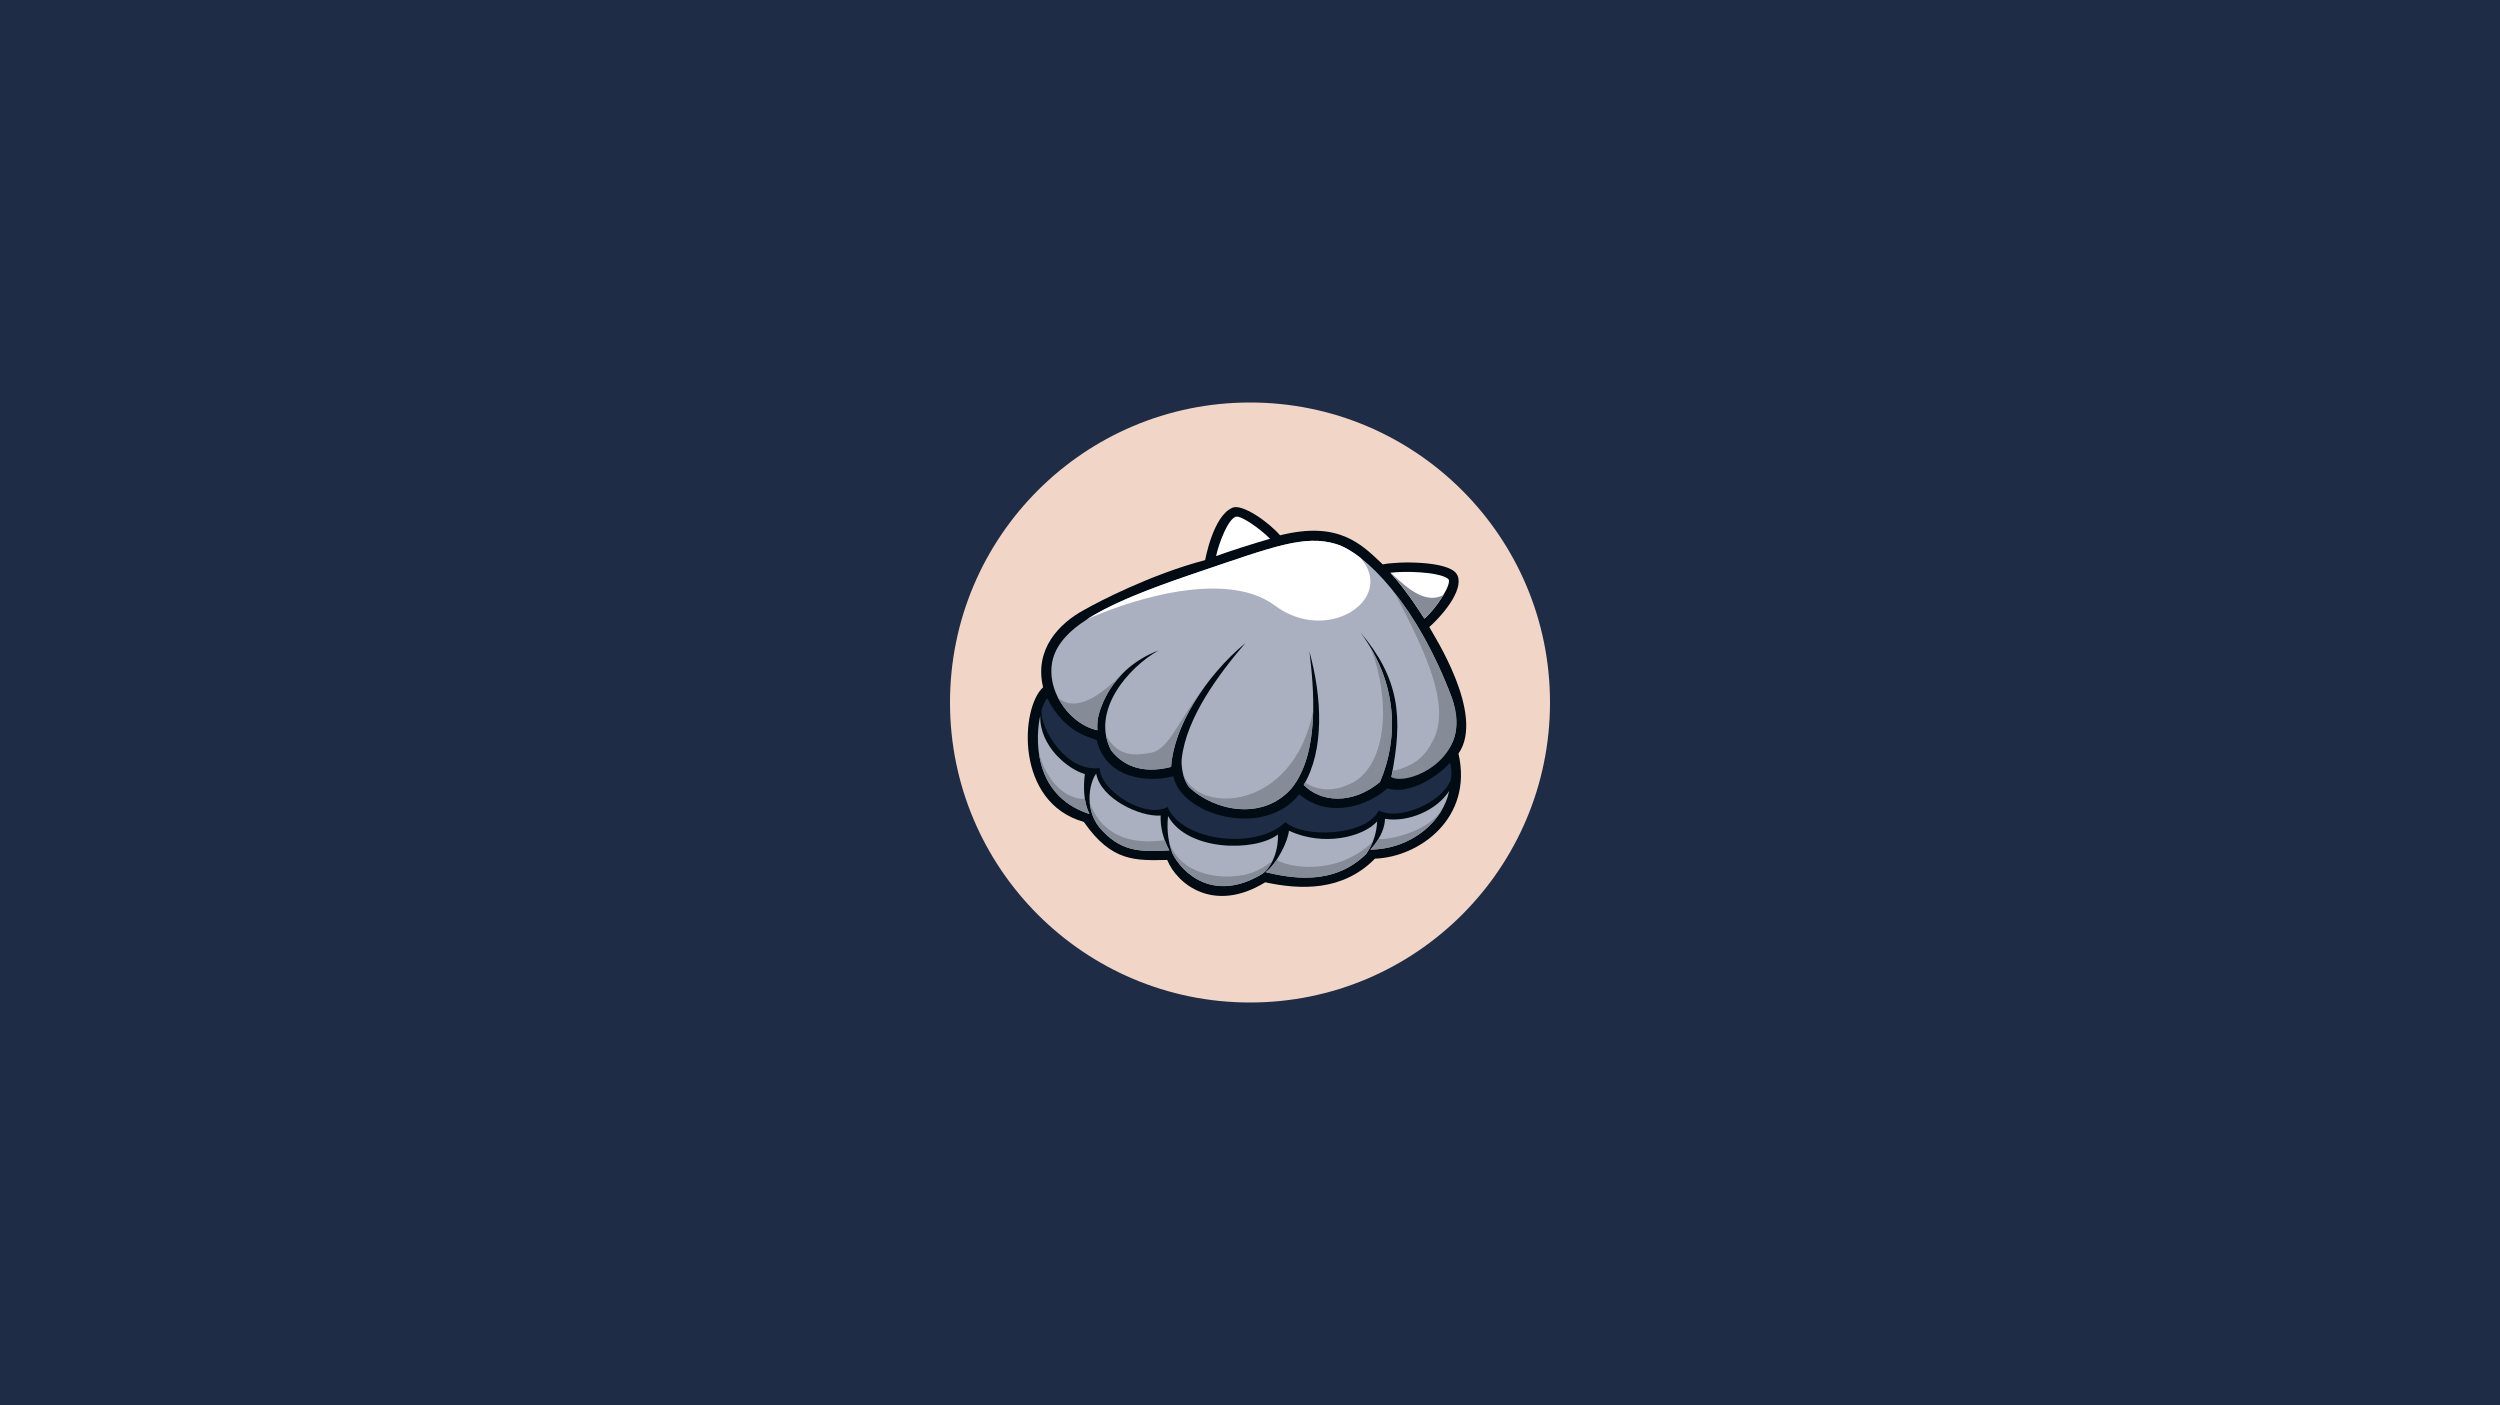
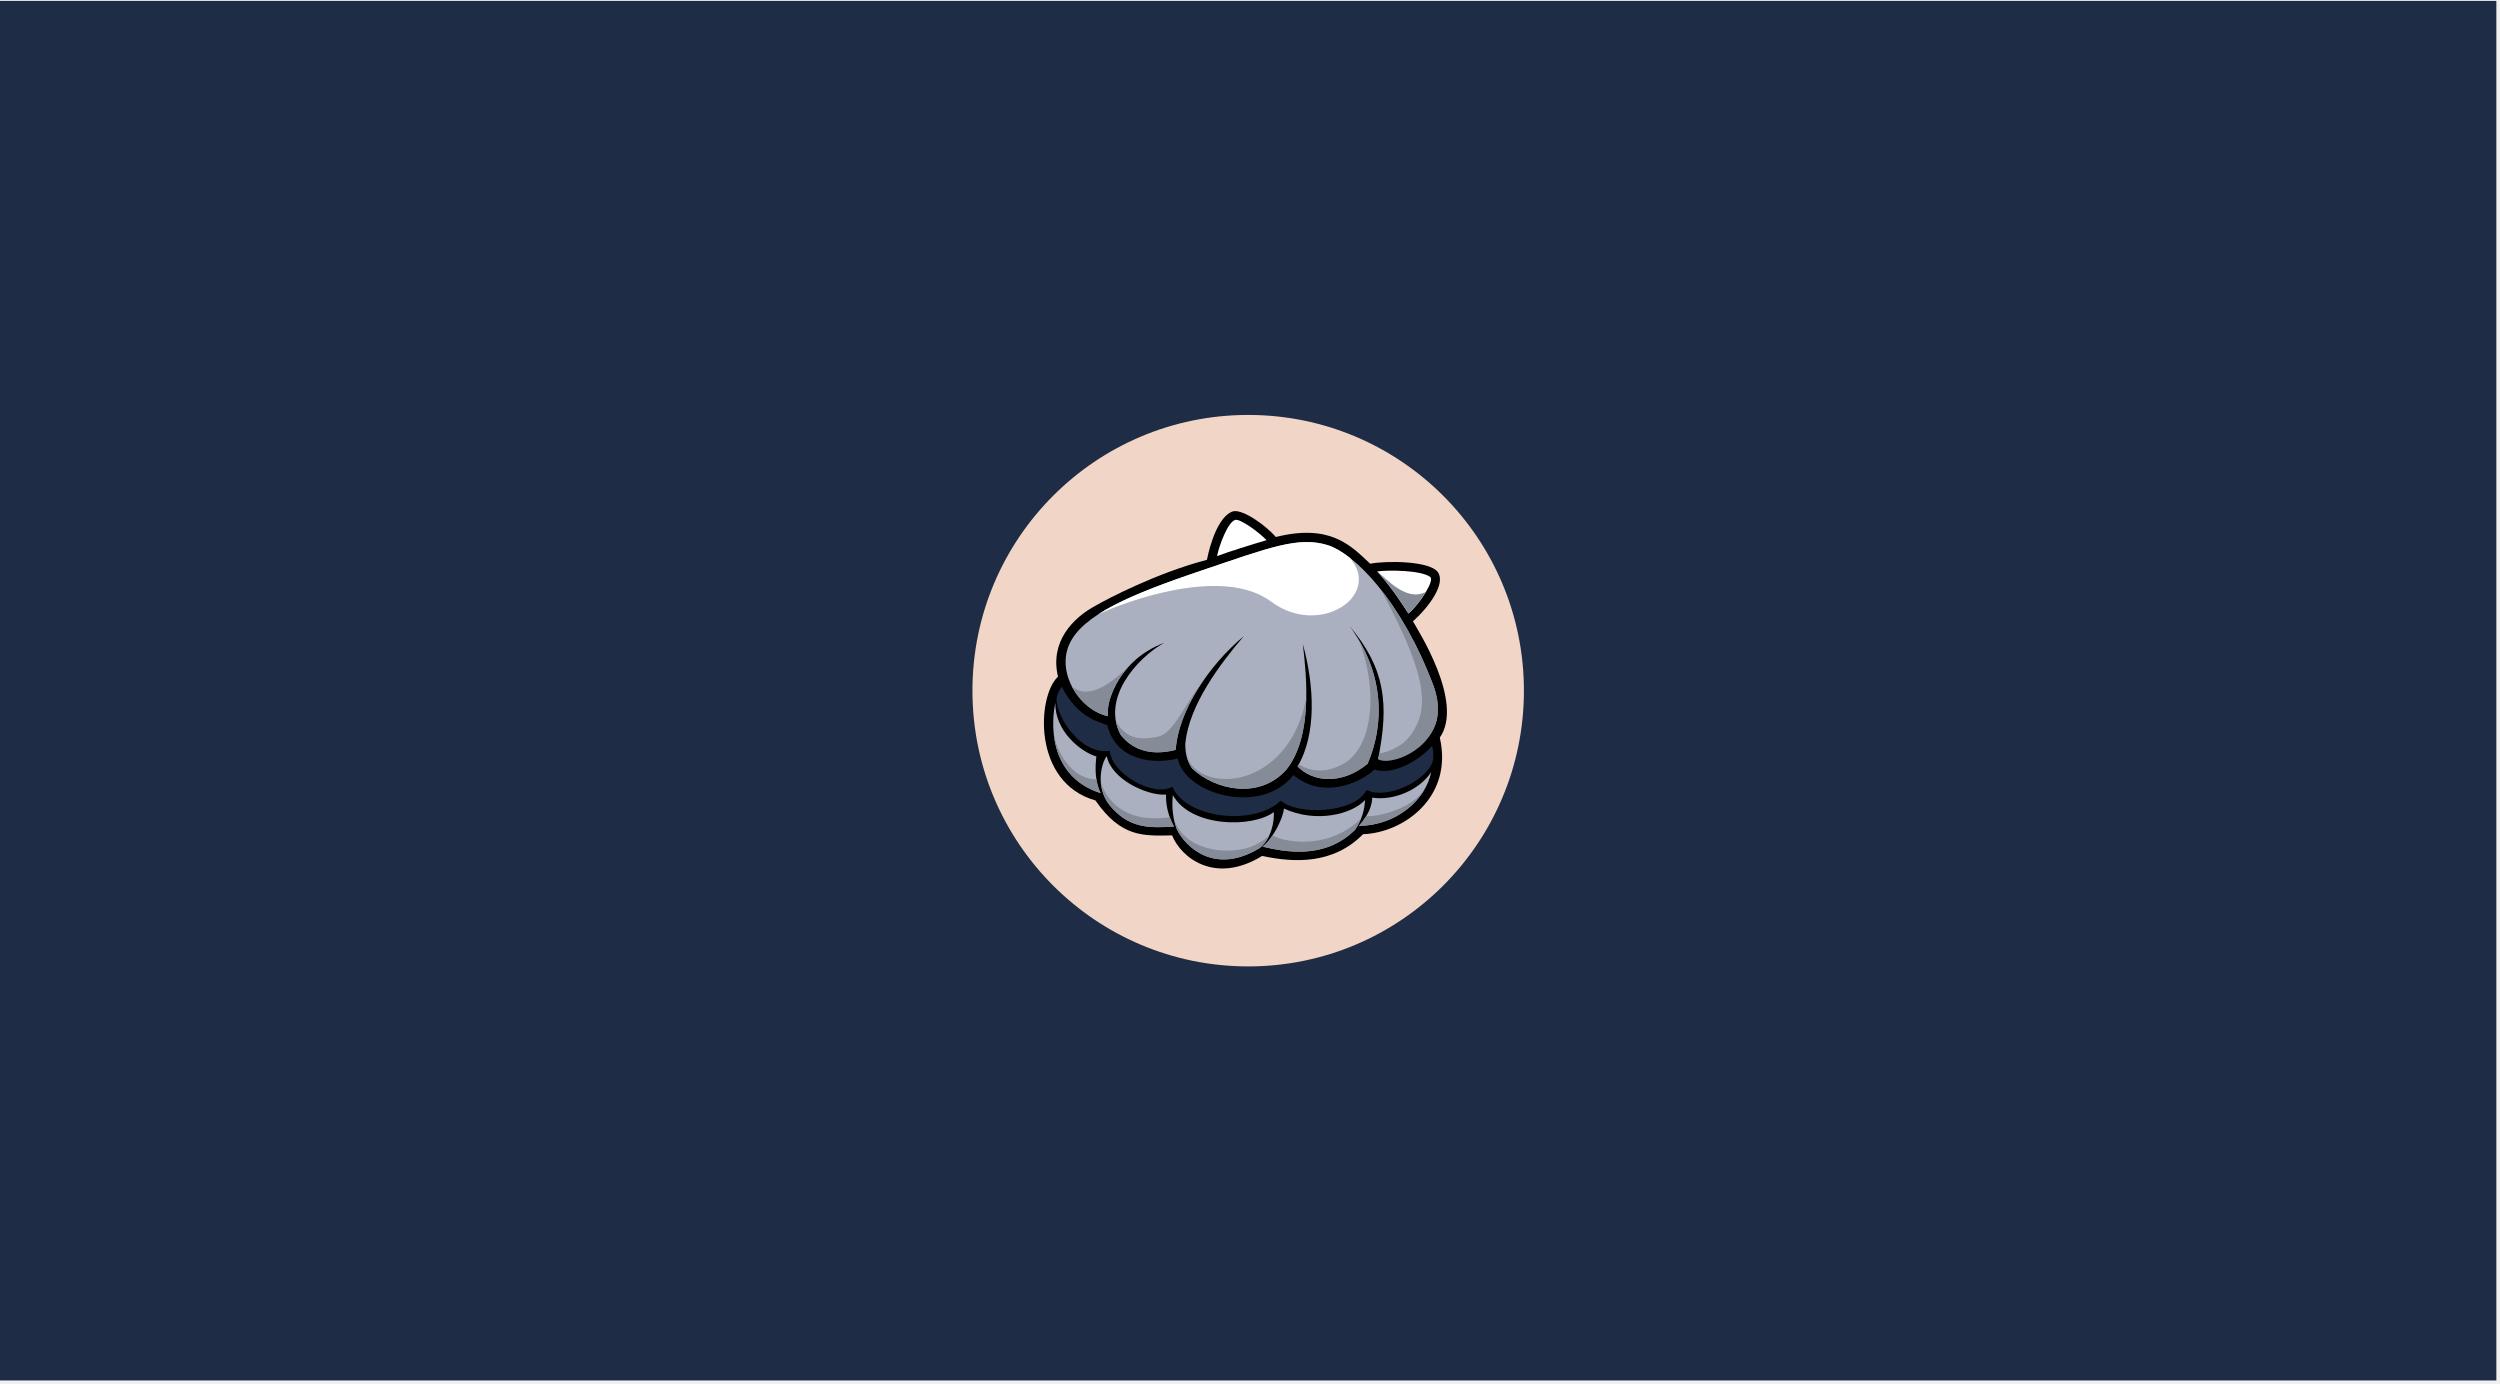
- <svg xmlns="http://www.w3.org/2000/svg" width="500" height="281" viewBox="0 0 500 281" fill="none">
-   <rect width="500" height="281" fill="#1E2D45" />
-   <g clip-path="url(#clip0_486_19924)">
-     <path d="M250 200.5C283.137 200.5 310 173.637 310 140.5C310 107.363 283.137 80.5 250 80.5C216.863 80.5 190 107.363 190 140.5C190 173.637 216.863 200.5 250 200.5Z" fill="#F1D6C8" />
-     <path d="M285.855 125.408C289.364 122.27 293.055 117.202 291.267 114.702C289.479 112.202 279.866 112.207 276.547 112.877C272.239 108.801 267.774 104.138 256.01 107.06C253.684 104.362 248.414 100.687 246.482 101.551C242.609 103.161 241.03 112.021 241.03 112.021C230.135 114.878 219.446 120.473 216.814 121.989C211.895 124.635 206.793 129.809 208.617 137.455C204.063 141.63 202.99 160.512 216.763 164.383C222.365 172.463 227.207 172.099 233.44 171.988C235.383 176.791 242.743 182.783 253.043 176.458C260.023 177.968 268.497 178.327 274.991 171.731C283.831 171.424 294.669 163.662 291.695 150.713C297.106 143.001 286.726 127.019 285.856 125.408H285.855Z" fill="#010B13" />
-     <path d="M273.528 170.502C273.456 170.576 273.382 170.651 273.308 170.726C273.382 170.652 273.455 170.578 273.528 170.502Z" fill="white" />
-     <path d="M290.351 139.499C283.253 120.694 272.985 110.57 267.254 108.818C260.928 106.87 254.563 109.382 239.955 114.318C224.47 119.55 213.846 124.009 211.028 130.508C208.305 136.788 213.34 144.718 219.488 146.051C219.391 145.176 219.545 143.925 219.577 143.725C219.747 142.664 221.707 133.894 231.719 130.086C225.671 133.476 218.076 142.2 222.234 150.084C224.413 152.859 228.125 154.95 234.221 153.382C234.757 145.264 241.079 135.289 249.065 128.619C243.752 134.84 237.255 143.512 236.338 151.781C236.265 152.427 236.247 155.371 237.845 157.469C242.914 162.204 252.458 164.196 258.255 157.738C264.097 150.557 262.72 137.264 261.885 130.327C264.45 139.57 264.87 150.046 260.747 156.987C264.125 160.44 270.345 161.023 275.983 156.416C279.724 147.729 279.646 136.621 272.034 126.409C279.893 135.716 280.671 143.425 278.263 155.41C285.546 153.441 294.094 151.325 290.352 139.498L290.351 139.499Z" fill="#ABB0C0" />
-     <path d="M216.969 154.819C213.508 153.81 207.878 149.203 208.046 143.127C207.234 146.696 206.083 158.969 217.889 162.803C216.658 160.259 216.667 157.282 216.969 154.819Z" fill="#ABB0C0" />
-     <path d="M232.125 163.111C227.908 163.405 220.136 159.684 219.24 154.737C218.101 156.108 216.661 161.364 219.833 165.421C223.96 170.351 227.998 170.44 233.863 170.076C232.509 167.57 232.058 165.198 232.126 163.111L232.125 163.111Z" fill="#ABB0C0" />
-     <path d="M275.423 164.298C275.423 164.298 275.423 164.296 275.423 164.295C272.571 167.412 264.734 169.365 257.776 166.144C257.662 168.085 255.469 172.653 253.136 174.439C257.68 175.496 266.529 177.434 273.249 170.783C274.783 168.539 275.348 166.272 275.424 164.297L275.423 164.298Z" fill="#ABB0C0" />
-     <path d="M233.605 163.212C233.288 166.43 233.779 168.76 234.479 170.655C236.317 174.484 242.714 180.75 252.527 174.724C255.045 172.589 255.657 169.236 255.593 166.9C250.951 170.42 237.475 170.268 233.605 163.212Z" fill="#ABB0C0" />
-     <path d="M276.996 163.772V163.773C276.958 165.116 276.483 167.237 274.088 169.924C282.429 169.817 288.691 164.107 289.826 158.199C287.331 162.102 281.554 164.521 276.996 163.772Z" fill="#ABB0C0" />
-     <path d="M234.31 170.174C234.297 170.133 234.283 170.093 234.27 170.052C234.283 170.093 234.297 170.134 234.31 170.174Z" fill="#717071" />
-     <path d="M252.527 174.724C253.405 174.185 253.92 173.305 254.355 172.455C253.904 173.283 253.307 174.063 252.527 174.724Z" fill="#717071" />
-     <path d="M207.731 150.261C208.309 154.988 210.69 160.465 217.889 162.803C217.427 161.848 217.14 160.832 216.977 159.805C211.112 159.702 208.348 153.145 207.73 150.262L207.731 150.261Z" fill="#858B97" />
-     <path d="M217.947 160.571C218.092 162.175 218.631 163.884 219.833 165.421C223.96 170.351 227.998 170.44 233.863 170.076C233.491 169.388 233.189 168.71 232.946 168.045C222.266 169.478 219.142 163.637 217.948 160.571L217.947 160.571Z" fill="#858B97" />
-     <path d="M254.355 172.455C254.401 172.364 254.448 172.272 254.493 172.182C252.09 174 249.614 175.51 244.299 175.281C237.852 174.769 234.771 171.512 233.812 168.32C233.85 168.511 233.893 168.697 233.937 168.88C233.947 168.924 233.958 168.968 233.969 169.012C234.06 169.373 234.161 169.719 234.269 170.051C234.282 170.092 234.296 170.133 234.309 170.173C234.364 170.336 234.42 170.497 234.478 170.654C236.316 174.483 242.713 180.749 252.526 174.723C253.306 174.062 253.903 173.283 254.354 172.454L254.355 172.455Z" fill="#858B97" />
-     <path d="M273.249 170.784C273.813 169.958 274.246 169.129 274.572 168.312C267.211 175.474 257.448 173.352 255.315 171.978C254.649 172.97 253.9 173.854 253.136 174.44C257.68 175.497 266.528 177.434 273.249 170.784Z" fill="#858B97" />
-     <path d="M275.683 167.8C275.281 168.46 274.76 169.17 274.087 169.924C280.9 169.836 286.323 166.011 288.701 161.394C286.125 166.255 277.933 168.031 275.683 167.799V167.8Z" fill="#858B97" />
-     <path d="M209.447 139.629C208.576 140.772 208.302 142.11 208.302 142.11C208.08 145.798 213.269 154.469 219.905 153.609C220.187 158.458 229.31 163.797 233.508 161.405C236.408 168.291 251.247 170.07 257.088 164.418C260.62 167.664 273.167 167.278 275.763 162.093C279.753 164.245 288.476 160.521 290.154 155.939C290.508 154.216 290.005 152.502 290.005 152.502C288.199 154.724 282.161 159.175 277.489 157.667C273.986 160.879 265.986 164.057 259.852 158.861C252.789 167.835 236.166 163.019 234.676 155.25C230.026 156.498 221.287 156.079 219.336 147.994C217.893 147.389 212.892 146.549 209.447 139.629Z" fill="#1E2D45" />
-     <path d="M243.216 111.218C245.725 110.271 250.928 108.641 254.003 107.751C252.22 105.91 248.305 103.091 247.199 103.334C245.61 103.773 243.77 108.622 243.216 111.218Z" fill="white" />
-     <path d="M278.078 114.553C281.559 118.367 284.312 122.88 284.875 123.716C287.291 121.677 290.635 116.506 289.606 115.748C287.608 114.277 280.548 114.207 278.078 114.553Z" fill="white" />
-     <path d="M238.872 114.685C238.683 114.75 238.493 114.815 238.305 114.879C238.212 114.911 238.118 114.943 238.025 114.975C237.837 115.04 237.65 115.104 237.463 115.169C237.378 115.198 237.293 115.227 237.209 115.256C236.945 115.347 236.682 115.438 236.422 115.529C236.413 115.533 236.404 115.535 236.395 115.539C236.14 115.628 235.887 115.716 235.635 115.805C235.553 115.834 235.471 115.863 235.389 115.892C235.208 115.956 235.028 116.019 234.849 116.083C234.761 116.114 234.674 116.146 234.585 116.177C234.405 116.242 234.224 116.306 234.045 116.37C233.968 116.398 233.89 116.425 233.814 116.453C233.31 116.634 232.812 116.816 232.322 116.997C232.246 117.025 232.172 117.052 232.097 117.08C231.925 117.143 231.754 117.207 231.584 117.271C231.501 117.301 231.418 117.333 231.335 117.363C231.165 117.428 230.995 117.491 230.826 117.555C230.754 117.583 230.682 117.61 230.61 117.637C230.372 117.727 230.135 117.818 229.901 117.908H229.9C229.667 117.997 229.436 118.087 229.207 118.177C229.138 118.203 229.071 118.23 229.003 118.256C228.839 118.321 228.676 118.385 228.513 118.45C228.438 118.48 228.363 118.51 228.287 118.54C228.126 118.604 227.966 118.668 227.807 118.733C227.741 118.76 227.674 118.787 227.608 118.814C227.163 118.994 226.727 119.175 226.298 119.355C226.236 119.381 226.175 119.407 226.114 119.433C225.959 119.498 225.806 119.564 225.653 119.629C225.585 119.658 225.516 119.688 225.448 119.718C225.296 119.783 225.144 119.849 224.995 119.915C224.936 119.94 224.877 119.966 224.818 119.992C224.406 120.174 224.001 120.356 223.605 120.538C223.548 120.564 223.492 120.591 223.435 120.617C223.293 120.683 223.151 120.748 223.011 120.815C222.948 120.844 222.885 120.874 222.822 120.904C222.682 120.971 222.544 121.037 222.406 121.103C222.352 121.13 222.297 121.156 222.243 121.182C221.865 121.366 221.495 121.551 221.133 121.736C221.082 121.762 221.031 121.789 220.98 121.815C220.85 121.882 220.72 121.95 220.592 122.017C220.535 122.047 220.478 122.077 220.421 122.107C220.294 122.175 220.167 122.243 220.041 122.311C219.993 122.337 219.944 122.363 219.896 122.389C219.554 122.576 219.219 122.765 218.893 122.954C218.846 122.982 218.8 123.009 218.753 123.036C218.637 123.105 218.52 123.173 218.406 123.242C218.355 123.273 218.304 123.304 218.254 123.334C218.139 123.404 218.025 123.474 217.912 123.544C217.869 123.57 217.826 123.597 217.784 123.623C217.63 123.72 217.478 123.817 217.328 123.914C223.49 121.01 244.495 113.282 255.011 121.129C265.527 128.976 279.301 119.801 272.07 111.541C270.274 110.147 268.632 109.24 267.253 108.818C260.927 106.87 254.563 109.383 239.955 114.318C239.68 114.411 239.408 114.503 239.136 114.596C239.048 114.626 238.961 114.655 238.872 114.685Z" fill="white" />
-     <path d="M241.695 136.319C235.536 144.072 233.938 149.877 230.161 150.561C227.149 151.106 223.539 151.476 221.188 147.036C221.364 148.057 221.702 149.078 222.233 150.085C224.412 152.86 228.124 154.951 234.22 153.383C234.575 148.01 237.465 141.823 241.695 136.319Z" fill="#858B97" />
-     <path d="M236.587 154.685C236.807 155.611 237.19 156.611 237.844 157.47C242.913 162.206 252.456 164.198 258.254 157.739C261.53 153.712 262.535 147.764 262.64 142.091C258.791 162.175 239.515 163.148 236.587 154.685Z" fill="#858B97" />
-     <path d="M276.406 155.371C276.474 155.195 276.542 155.02 276.607 154.841C276.646 154.734 276.683 154.625 276.721 154.517C276.777 154.358 276.833 154.197 276.887 154.036C276.926 153.919 276.963 153.801 277.001 153.682C277.05 153.529 277.099 153.374 277.146 153.22C277.183 153.096 277.219 152.971 277.255 152.847C277.299 152.696 277.341 152.545 277.381 152.393C277.416 152.265 277.45 152.135 277.484 152.005C277.522 151.857 277.558 151.708 277.594 151.559C277.626 151.425 277.658 151.291 277.688 151.156C277.721 151.01 277.752 150.862 277.783 150.715C277.812 150.577 277.841 150.439 277.868 150.3C277.896 150.157 277.92 150.013 277.946 149.87C277.972 149.724 277.999 149.58 278.023 149.435C278.043 149.311 278.059 149.186 278.078 149.063C278.129 148.722 278.174 148.379 278.213 148.035C278.223 147.939 278.236 147.844 278.246 147.748C278.265 147.567 278.28 147.385 278.295 147.203C278.304 147.093 278.314 146.984 278.323 146.873C278.336 146.692 278.346 146.508 278.356 146.326C278.362 146.216 278.368 146.106 278.373 145.996C278.381 145.81 278.386 145.624 278.39 145.437C278.393 145.33 278.395 145.223 278.397 145.115C278.399 144.924 278.399 144.732 278.397 144.54C278.396 144.439 278.395 144.337 278.393 144.235C278.389 144.036 278.384 143.838 278.375 143.639C278.371 143.546 278.367 143.454 278.362 143.362C278.351 143.152 278.34 142.941 278.325 142.73C278.319 142.657 278.313 142.584 278.307 142.511C278.288 142.28 278.269 142.049 278.245 141.818C278.242 141.792 278.239 141.765 278.236 141.739C278.115 140.612 277.927 139.476 277.665 138.337C277.663 138.327 277.661 138.317 277.659 138.308C277.599 138.048 277.534 137.787 277.466 137.526C277.455 137.483 277.444 137.44 277.433 137.397C277.367 137.148 277.296 136.9 277.224 136.652C277.208 136.598 277.193 136.543 277.176 136.489C277.103 136.244 277.026 135.999 276.945 135.754C276.927 135.699 276.909 135.644 276.891 135.59C276.808 135.341 276.722 135.092 276.631 134.843C276.614 134.798 276.598 134.753 276.581 134.708C276.485 134.448 276.386 134.188 276.282 133.929C276.274 133.907 276.264 133.886 276.256 133.864C275.671 132.412 274.957 130.961 274.106 129.521C278.245 140.109 277.373 152.903 270.485 156.551C267.976 157.879 264.459 158.694 261.014 156.522C261.013 156.521 261.012 156.521 261.01 156.521C260.924 156.678 260.837 156.835 260.746 156.989C264.125 160.441 270.344 161.024 275.983 156.418C276.094 156.159 276.201 155.899 276.306 155.636C276.34 155.548 276.373 155.459 276.407 155.371H276.406Z" fill="#858B97" />
-     <path d="M290.351 139.499C286.985 130.581 282.906 123.617 278.936 118.571C285.826 131.637 289.707 140.894 286.895 147.482C285.816 149.722 284.347 152.704 279.179 154.051C279.089 154.079 278.673 154.047 278.595 154.083C278.52 154.488 278.345 154.994 278.261 155.409C281.285 157.298 295.036 151.863 290.351 139.498V139.499Z" fill="#858B97" />
-     <path d="M288.687 118.995C284.385 121.298 279.941 115.96 278.078 114.553C281.559 118.367 284.313 122.88 284.875 123.716C286.147 122.643 287.674 120.703 288.687 118.995Z" fill="#858B97" />
-     <path d="M224.499 134.725C218.47 140.82 214.393 141.918 211.614 139.551C213.253 142.759 216.212 145.342 219.487 146.052C219.389 145.176 219.544 143.926 219.576 143.726C219.693 142.996 220.655 138.624 224.499 134.725Z" fill="#858B97" />
+ <svg xmlns="http://www.w3.org/2000/svg" width="544" height="301" viewBox="0 0 544 301" fill="none">
+   <rect width="543.208" height="300.194" transform="translate(0 0.194092)" fill="#1E2D45" />
+   <g clip-path="url(#clip0_485_19539)">
+     <path d="M271.604 210.291C304.741 210.291 331.604 183.428 331.604 150.291C331.604 117.154 304.741 90.291 271.604 90.291C238.467 90.291 211.604 117.154 211.604 150.291C211.604 183.428 238.467 210.291 271.604 210.291Z" fill="#F1D6C8" />
+     <path d="M307.46 135.199C310.968 132.061 314.66 126.993 312.871 124.493C311.083 121.993 301.47 121.998 298.151 122.668C293.843 118.592 289.378 113.929 277.614 116.851C275.288 114.153 270.018 110.478 268.086 111.342C264.213 112.952 262.634 121.812 262.634 121.812C251.739 124.669 241.05 130.264 238.418 131.78C233.499 134.426 228.397 139.6 230.221 147.246C225.668 151.421 224.594 170.303 238.367 174.174C243.97 182.254 248.811 181.89 255.044 181.779C256.988 186.582 264.347 192.574 274.647 186.249C281.627 187.759 290.101 188.118 296.595 181.522C305.435 181.215 316.273 173.453 313.299 160.505C318.71 152.792 308.33 136.81 307.46 135.199H307.46Z" fill="black" />
+     <path d="M295.132 180.293C295.061 180.367 294.986 180.442 294.912 180.517C294.986 180.443 295.059 180.369 295.132 180.293Z" fill="white" />
+     <path d="M311.955 149.29C304.858 130.485 294.589 120.361 288.858 118.609C282.532 116.661 276.168 119.173 261.559 124.109C246.074 129.341 235.45 133.8 232.632 140.299C229.909 146.579 234.944 154.509 241.092 155.842C240.995 154.967 241.149 153.716 241.181 153.516C241.351 152.455 243.312 143.685 253.323 139.877C247.275 143.267 239.68 151.991 243.838 159.875C246.017 162.65 249.73 164.741 255.826 163.173C256.361 155.055 262.683 145.08 270.669 138.41C265.356 144.631 258.86 153.303 257.942 161.572C257.869 162.218 257.851 165.162 259.449 167.26C264.518 171.995 274.062 173.987 279.86 167.529C285.701 160.348 284.324 147.055 283.489 140.118C286.054 149.361 286.474 159.837 282.351 166.778C285.73 170.231 291.949 170.814 297.587 166.207C301.328 157.52 301.25 146.412 293.638 136.2C301.497 145.507 302.275 153.216 299.867 165.201C307.15 163.232 315.698 161.116 311.956 149.289L311.955 149.29Z" fill="#ABB0C0" />
+     <path d="M238.573 164.61C235.112 163.601 229.482 158.994 229.65 152.918C228.838 156.488 227.687 168.76 239.493 172.594C238.263 170.05 238.271 167.073 238.573 164.61Z" fill="#ABB0C0" />
+     <path d="M253.729 172.902C249.512 173.196 241.74 169.475 240.845 164.528C239.705 165.899 238.265 171.155 241.437 175.212C245.564 180.142 249.602 180.231 255.467 179.867C254.113 177.361 253.662 174.989 253.73 172.902L253.729 172.902Z" fill="#ABB0C0" />
+     <path d="M297.027 174.089C297.027 174.089 297.027 174.087 297.027 174.086C294.175 177.203 286.338 179.156 279.38 175.935C279.266 177.877 277.073 182.444 274.74 184.23C279.284 185.287 288.133 187.225 294.853 180.574C296.387 178.33 296.952 176.063 297.028 174.088L297.027 174.089Z" fill="#ABB0C0" />
+     <path d="M255.209 173.003C254.892 176.221 255.384 178.551 256.083 180.446C257.921 184.275 264.318 190.541 274.131 184.515C276.649 182.38 277.261 179.027 277.197 176.691C272.555 180.211 259.079 180.059 255.209 173.003Z" fill="#ABB0C0" />
+     <path d="M298.6 173.563V173.564C298.562 174.907 298.087 177.028 295.692 179.715C304.033 179.608 310.295 173.898 311.43 167.99C308.935 171.893 303.159 174.312 298.6 173.563Z" fill="#ABB0C0" />
+     <path d="M255.914 179.965C255.901 179.925 255.887 179.884 255.874 179.843C255.887 179.884 255.901 179.925 255.914 179.965Z" fill="#717071" />
+     <path d="M274.131 184.515C275.009 183.976 275.525 183.096 275.959 182.246C275.508 183.074 274.911 183.854 274.131 184.515Z" fill="#717071" />
+     <path d="M229.335 160.052C229.913 164.779 232.294 170.256 239.493 172.594C239.031 171.639 238.744 170.623 238.581 169.596C232.716 169.493 229.952 162.936 229.335 160.053L229.335 160.052Z" fill="#858B97" />
+     <path d="M239.551 170.362C239.696 171.966 240.235 173.675 241.437 175.212C245.564 180.142 249.602 180.231 255.467 179.867C255.095 179.179 254.794 178.501 254.55 177.836C243.87 179.269 240.746 173.428 239.552 170.362L239.551 170.362Z" fill="#858B97" />
+     <path d="M275.959 182.246C276.005 182.155 276.052 182.063 276.097 181.973C273.694 183.791 271.218 185.301 265.903 185.072C259.456 184.56 256.375 181.303 255.416 178.111C255.454 178.302 255.497 178.488 255.541 178.671C255.551 178.715 255.562 178.759 255.573 178.803C255.664 179.164 255.765 179.51 255.873 179.842C255.886 179.883 255.9 179.924 255.913 179.964C255.968 180.127 256.024 180.288 256.082 180.445C257.92 184.274 264.317 190.54 274.13 184.514C274.91 183.853 275.507 183.074 275.958 182.245L275.959 182.246Z" fill="#858B97" />
+     <path d="M294.853 180.575C295.417 179.749 295.85 178.92 296.176 178.103C288.816 185.265 279.053 183.143 276.919 181.769C276.253 182.761 275.504 183.645 274.74 184.231C279.284 185.288 288.132 187.225 294.853 180.575Z" fill="#858B97" />
+     <path d="M297.288 177.591C296.885 178.251 296.364 178.961 295.691 179.715C302.504 179.627 307.927 175.802 310.306 171.185C307.729 176.046 299.537 177.823 297.288 177.59V177.591Z" fill="#858B97" />
+     <path d="M231.051 149.42C230.18 150.563 229.906 151.901 229.906 151.901C229.685 155.589 234.874 164.26 241.509 163.4C241.791 168.249 250.914 173.588 255.112 171.196C258.012 178.082 272.851 179.861 278.692 174.209C282.224 177.455 294.771 177.069 297.367 171.884C301.357 174.036 310.08 170.312 311.758 165.73C312.112 164.007 311.609 162.293 311.609 162.293C309.803 164.515 303.765 168.966 299.093 167.458C295.59 170.67 287.59 173.848 281.456 168.652C274.393 177.626 257.77 172.81 256.28 165.041C251.63 166.29 242.891 165.87 240.94 157.785C239.497 157.18 234.496 156.34 231.051 149.42Z" fill="#1E2D45" />
+     <path d="M264.82 121.009C267.329 120.062 272.532 118.432 275.607 117.542C273.824 115.701 269.909 112.882 268.803 113.125C267.214 113.564 265.374 118.413 264.82 121.009Z" fill="white" />
+     <path d="M299.682 124.344C303.163 128.158 305.916 132.671 306.479 133.507C308.895 131.468 312.239 126.297 311.21 125.539C309.212 124.068 302.152 123.998 299.682 124.344Z" fill="white" />
+     <path d="M260.476 124.476C260.287 124.541 260.098 124.606 259.909 124.67C259.816 124.702 259.722 124.734 259.629 124.766C259.441 124.831 259.254 124.895 259.067 124.96C258.982 124.989 258.897 125.018 258.813 125.047C258.549 125.138 258.286 125.229 258.026 125.32C258.017 125.324 258.008 125.326 257.999 125.33C257.744 125.419 257.491 125.507 257.239 125.596C257.157 125.625 257.075 125.654 256.993 125.683C256.812 125.747 256.632 125.81 256.453 125.874C256.365 125.905 256.278 125.937 256.189 125.968C256.009 126.033 255.828 126.097 255.649 126.161C255.572 126.189 255.495 126.216 255.418 126.244C254.914 126.425 254.416 126.607 253.926 126.788C253.85 126.816 253.776 126.843 253.701 126.871C253.529 126.934 253.358 126.998 253.188 127.062C253.105 127.092 253.022 127.124 252.939 127.154C252.769 127.219 252.599 127.282 252.43 127.346C252.358 127.374 252.286 127.401 252.214 127.428C251.976 127.518 251.739 127.609 251.505 127.699H251.504C251.271 127.788 251.04 127.878 250.811 127.968C250.743 127.994 250.675 128.021 250.607 128.047C250.443 128.112 250.28 128.176 250.117 128.241C250.042 128.271 249.967 128.301 249.891 128.331C249.73 128.395 249.57 128.459 249.411 128.524C249.345 128.551 249.278 128.578 249.212 128.605C248.767 128.785 248.331 128.966 247.902 129.146C247.84 129.172 247.779 129.198 247.718 129.224C247.563 129.289 247.41 129.355 247.258 129.42C247.189 129.449 247.12 129.479 247.052 129.509C246.9 129.574 246.748 129.64 246.599 129.706C246.54 129.731 246.481 129.757 246.422 129.783C246.01 129.965 245.605 130.147 245.209 130.329C245.152 130.355 245.096 130.382 245.039 130.408C244.897 130.474 244.755 130.539 244.615 130.606C244.552 130.635 244.489 130.665 244.426 130.695C244.287 130.762 244.148 130.828 244.01 130.894C243.956 130.921 243.901 130.947 243.847 130.973C243.469 131.157 243.099 131.342 242.737 131.527C242.686 131.553 242.635 131.58 242.584 131.606C242.454 131.673 242.324 131.741 242.196 131.808C242.139 131.838 242.082 131.868 242.026 131.898C241.898 131.966 241.771 132.034 241.645 132.102C241.597 132.128 241.548 132.154 241.5 132.18C241.158 132.367 240.823 132.556 240.497 132.745C240.45 132.773 240.404 132.8 240.357 132.827C240.241 132.896 240.124 132.964 240.01 133.033C239.959 133.064 239.908 133.095 239.858 133.125C239.743 133.195 239.629 133.265 239.516 133.335C239.473 133.361 239.43 133.388 239.388 133.414C239.234 133.511 239.082 133.608 238.932 133.705C245.094 130.801 266.099 123.073 276.615 130.92C287.131 138.767 300.905 129.592 293.674 121.332C291.878 119.938 290.236 119.031 288.857 118.609C282.531 116.661 276.167 119.174 261.559 124.109C261.284 124.202 261.012 124.294 260.74 124.387C260.652 124.417 260.565 124.446 260.476 124.476Z" fill="white" />
+     <path d="M263.299 146.11C257.141 153.863 255.542 159.668 251.765 160.352C248.753 160.897 245.143 161.268 242.792 156.827C242.968 157.848 243.306 158.869 243.837 159.876C246.016 162.651 249.728 164.742 255.824 163.174C256.179 157.801 259.069 151.614 263.299 146.11Z" fill="#858B97" />
+     <path d="M258.191 164.476C258.411 165.402 258.794 166.402 259.448 167.261C264.517 171.997 274.06 173.989 279.858 167.53C283.134 163.503 284.139 157.555 284.244 151.882C280.395 171.966 261.119 172.939 258.191 164.476Z" fill="#858B97" />
+     <path d="M298.01 165.162C298.078 164.986 298.146 164.811 298.211 164.632C298.25 164.525 298.287 164.416 298.325 164.308C298.381 164.149 298.437 163.988 298.491 163.827C298.53 163.71 298.567 163.592 298.605 163.473C298.654 163.32 298.703 163.165 298.75 163.011C298.787 162.887 298.823 162.762 298.859 162.638C298.903 162.487 298.945 162.336 298.985 162.184C299.02 162.056 299.055 161.926 299.088 161.796C299.126 161.648 299.162 161.499 299.198 161.35C299.23 161.216 299.262 161.082 299.292 160.947C299.325 160.801 299.356 160.653 299.387 160.506C299.416 160.368 299.445 160.23 299.472 160.091C299.5 159.948 299.524 159.804 299.55 159.661C299.576 159.515 299.603 159.371 299.627 159.226C299.647 159.102 299.663 158.977 299.682 158.854C299.733 158.513 299.778 158.17 299.817 157.826C299.828 157.73 299.84 157.635 299.85 157.539C299.869 157.358 299.884 157.176 299.899 156.994C299.908 156.884 299.919 156.775 299.927 156.664C299.94 156.483 299.95 156.299 299.96 156.117C299.966 156.007 299.972 155.897 299.977 155.787C299.985 155.601 299.99 155.415 299.994 155.228C299.997 155.121 299.999 155.014 300.001 154.906C300.003 154.715 300.003 154.523 300.001 154.331C300 154.23 299.999 154.128 299.997 154.026C299.993 153.827 299.988 153.629 299.979 153.43C299.975 153.337 299.971 153.245 299.966 153.153C299.955 152.943 299.944 152.732 299.929 152.521C299.924 152.448 299.917 152.375 299.911 152.302C299.892 152.071 299.873 151.84 299.849 151.609C299.846 151.583 299.843 151.556 299.84 151.53C299.719 150.403 299.531 149.267 299.269 148.128C299.267 148.118 299.266 148.108 299.263 148.099C299.203 147.839 299.138 147.578 299.07 147.317C299.059 147.274 299.048 147.231 299.037 147.188C298.971 146.939 298.9 146.691 298.828 146.443C298.812 146.389 298.797 146.334 298.78 146.28C298.707 146.035 298.63 145.79 298.549 145.545C298.532 145.49 298.513 145.435 298.495 145.381C298.412 145.132 298.326 144.883 298.235 144.634C298.218 144.589 298.202 144.544 298.185 144.499C298.089 144.239 297.99 143.979 297.886 143.72C297.878 143.698 297.868 143.677 297.86 143.655C297.275 142.203 296.561 140.752 295.71 139.312C299.849 149.9 298.977 162.694 292.089 166.342C289.58 167.67 286.063 168.485 282.618 166.313C282.617 166.312 282.616 166.312 282.615 166.312C282.528 166.469 282.442 166.626 282.351 166.78C285.729 170.232 291.948 170.815 297.587 166.209C297.698 165.95 297.805 165.69 297.91 165.427C297.944 165.339 297.977 165.25 298.011 165.162H298.01Z" fill="#858B97" />
+     <path d="M311.955 149.29C308.589 140.372 304.51 133.409 300.54 128.362C307.43 141.428 311.311 150.685 308.499 157.273C307.42 159.513 305.951 162.495 300.783 163.842C300.693 163.87 300.277 163.838 300.199 163.874C300.124 164.279 299.949 164.785 299.866 165.2C302.89 167.089 316.64 161.654 311.955 149.289V149.29Z" fill="#858B97" />
+     <path d="M310.292 128.786C305.989 131.089 301.546 125.751 299.682 124.344C303.164 128.158 305.917 132.671 306.479 133.507C307.751 132.434 309.279 130.494 310.292 128.786Z" fill="#858B97" />
+     <path d="M246.103 144.516C240.074 150.611 235.997 151.709 233.218 149.342C234.857 152.55 237.816 155.133 241.091 155.843C240.994 154.967 241.148 153.717 241.18 153.517C241.297 152.787 242.259 148.415 246.103 144.516Z" fill="#858B97" />
  </g>
  <defs>
-     <clipPath id="clip0_486_19924">
-       <rect width="120" height="120" fill="white" transform="translate(190 80.5)" />
+     <clipPath id="clip0_485_19539">
+       <rect width="120" height="120" fill="white" transform="translate(211.604 90.291)" />
    </clipPath>
  </defs>
</svg>
